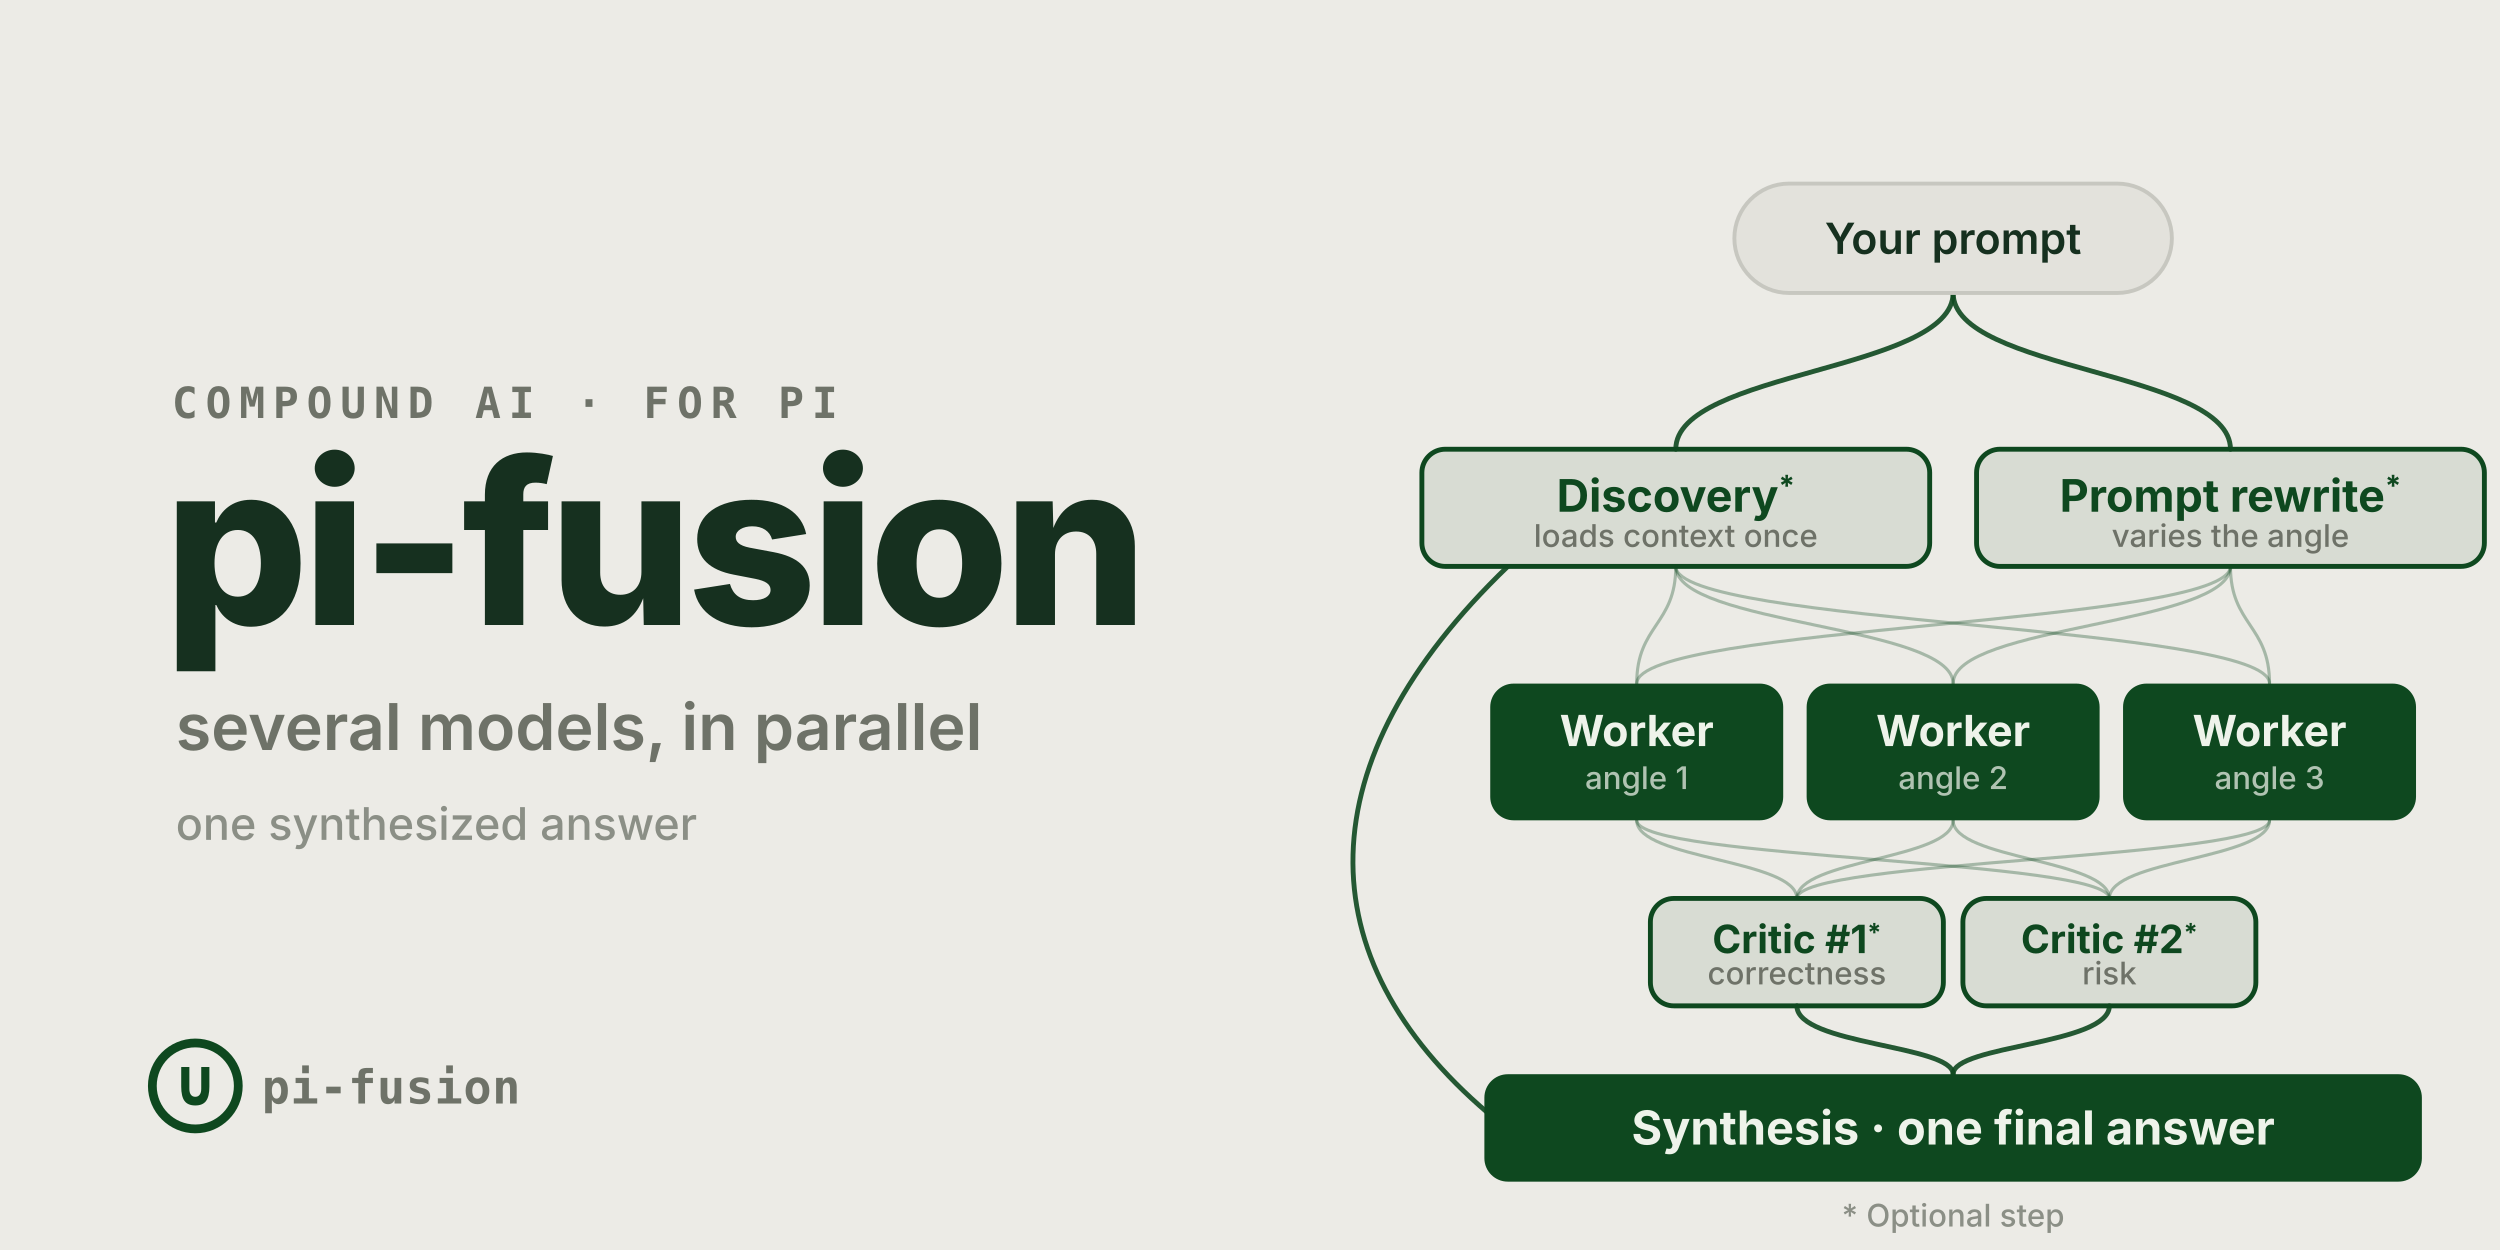
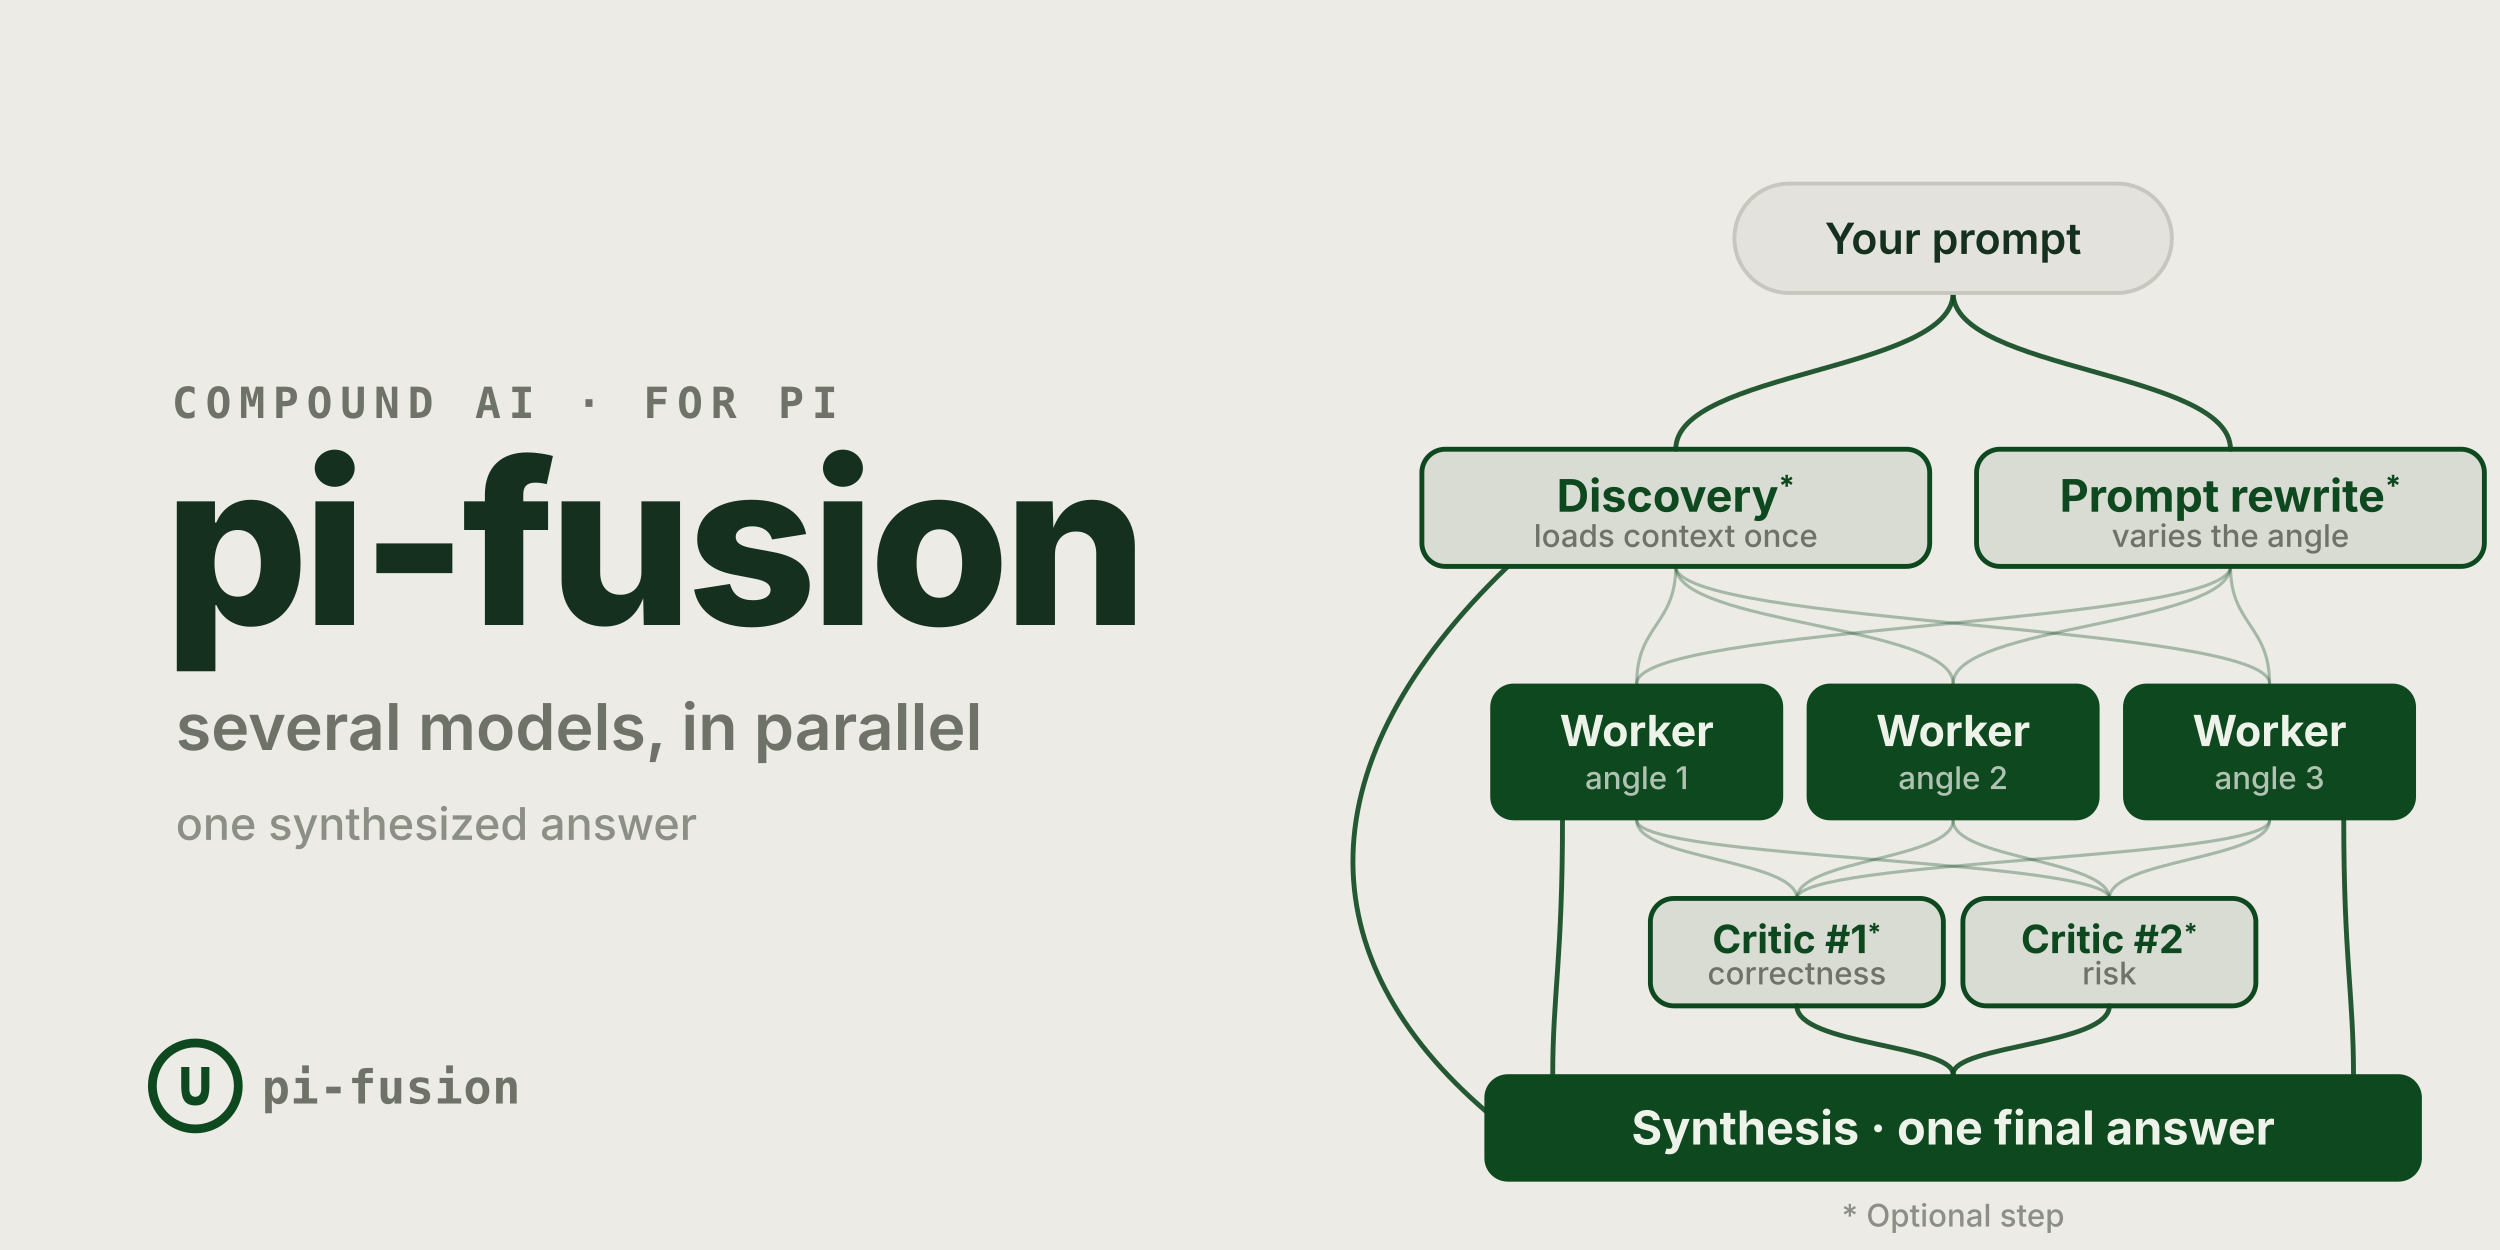
<svg xmlns="http://www.w3.org/2000/svg" width="1280" height="640" aria-labelledby="title desc" role="img" viewBox="0 0 1280 640">
  <style>text{font-family:'Inter',system-ui,-apple-system,'Segoe UI',sans-serif}.mono{font-family:ui-monospace,SFMono-Regular,Menlo,Monaco,Consolas,monospace}.kicker{font-size:22px;font-weight:600;fill:#6e7268;letter-spacing:4px}.title{font-size:116px;font-weight:800;fill:#16301f;letter-spacing:-3px}.sub{font-size:33px;font-weight:600;fill:#6e7268}.small{font-size:23px;font-weight:500;fill:#8b8f86}.blockTitle{fill:#eef3ea;font-weight:700}.blockSub{fill:rgba(238,243,234,.72);font-size:16px;font-weight:500}.outlineTitle{fill:#0e481f;font-weight:700}.outlineSub{fill:#6e7268;font-size:16px;font-weight:500}.pillText{fill:#16301f;font-size:22px;font-weight:600}.edge,.edgeFaint{fill:none;stroke:#0e481f;stroke-width:2.5;stroke-linecap:round;opacity:.9}.edgeFaint{stroke-width:1.6;opacity:.32}.wordmark{fill:#6e7268;font-size:24px;font-weight:600;letter-spacing:.3px}</style>
  <rect width="1280" height="640" fill="#ECEBE6" />
  <text x="88" y="214" class="kicker mono">COMPOUND AI · FOR PI</text>
  <text x="84" y="320" class="title">pi-fusion</text>
  <text x="90" y="384" class="sub">several models, in parallel</text>
  <text x="90" y="430" class="small">one synthesized answer</text>
  <path d="M1000 150 C1000 190, 858 190, 858 230" class="edge" />
  <path d="M1000 150 C1000 190, 1142 190, 1142 230" class="edge" />
  <path d="M858 290 C858 320, 838 320, 838 350" class="edgeFaint" />
  <path d="M858 290 C858 320, 1000 320, 1000 350" class="edgeFaint" />
  <path d="M858 290 C858 320, 1162 320, 1162 350" class="edgeFaint" />
  <path d="M1142 290 C1142 320, 838 320, 838 350" class="edgeFaint" />
  <path d="M1142 290 C1142 320, 1000 320, 1000 350" class="edgeFaint" />
  <path d="M1142 290 C1142 320, 1162 320, 1162 350" class="edgeFaint" />
  <path d="M838 420 C838 440, 920 440, 920 460" class="edgeFaint" />
  <path d="M1000 420 C1000 440, 920 440, 920 460" class="edgeFaint" />
  <path d="M1162 420 C1162 440, 920 440, 920 460" class="edgeFaint" />
  <path d="M838 420 C838 440, 1080 440, 1080 460" class="edgeFaint" />
  <path d="M1000 420 C1000 440, 1080 440, 1080 460" class="edgeFaint" />
  <path d="M1162 420 C1162 440, 1080 440, 1080 460" class="edgeFaint" />
  <path d="M920 515 C920 535, 1000 535, 1000 550" class="edge" />
  <path d="M1080 515 C1080 535, 1000 535, 1000 550" class="edge" />
+   <path d="M800 420 C800 490, 795 510, 795 550" class="edge" />
+   <path d="M1200 420 C1200 490, 1205 510, 1205 550" class="edge" />
  <path d="M772 290 C668 390, 668 490, 762 570" class="edge" />
  <rect width="224" height="56" x="888" y="94" fill="#E3E2DC" stroke="#C7C7C0" stroke-width="2" rx="28" />
  <text x="1000" y="130" class="pillText" text-anchor="middle">Your prompt</text>
  <rect width="260" height="60" x="728" y="230" fill="rgba(14,72,31,0.09)" stroke="#0E481F" stroke-width="2.5" rx="12" />
  <text x="858" y="262" class="outlineTitle" font-size="23" text-anchor="middle">Discovery<tspan dy="-8" font-size="15">*</tspan>
  </text>
  <text x="858" y="280" class="outlineSub" text-anchor="middle">loads context once</text>
  <rect width="260" height="60" x="1012" y="230" fill="rgba(14,72,31,0.09)" stroke="#0E481F" stroke-width="2.5" rx="12" />
  <text x="1142" y="262" class="outlineTitle" font-size="23" text-anchor="middle">Prompt rewrite<tspan dy="-8" font-size="15">*</tspan>
  </text>
  <text x="1142" y="280" class="outlineSub" text-anchor="middle">varies the angle</text>
  <rect width="150" height="70" x="763" y="350" fill="#0E481F" rx="12" />
  <text x="838" y="382" class="blockTitle" font-size="22" text-anchor="middle">Worker</text>
  <text x="838" y="404" class="blockSub" text-anchor="middle">angle 1</text>
  <rect width="150" height="70" x="925" y="350" fill="#0E481F" rx="12" />
  <text x="1000" y="382" class="blockTitle" font-size="22" text-anchor="middle">Worker</text>
  <text x="1000" y="404" class="blockSub" text-anchor="middle">angle 2</text>
  <rect width="150" height="70" x="1087" y="350" fill="#0E481F" rx="12" />
  <text x="1162" y="382" class="blockTitle" font-size="22" text-anchor="middle">Worker</text>
  <text x="1162" y="404" class="blockSub" text-anchor="middle">angle 3</text>
  <rect width="150" height="55" x="845" y="460" fill="rgba(14,72,31,0.09)" stroke="#0E481F" stroke-width="2.5" rx="12" />
  <text x="920" y="488" class="outlineTitle" font-size="20" text-anchor="middle">Critic #1<tspan dy="-6" font-size="13">*</tspan>
  </text>
  <text x="920" y="504" class="outlineSub" text-anchor="middle">correctness</text>
  <rect width="150" height="55" x="1005" y="460" fill="rgba(14,72,31,0.09)" stroke="#0E481F" stroke-width="2.5" rx="12" />
  <text x="1080" y="488" class="outlineTitle" font-size="20" text-anchor="middle">Critic #2<tspan dy="-6" font-size="13">*</tspan>
  </text>
  <text x="1080" y="504" class="outlineSub" text-anchor="middle">risk</text>
  <rect width="480" height="55" x="760" y="550" fill="#0E481F" rx="12" />
  <text x="1000" y="586" class="blockTitle" font-size="24" text-anchor="middle">Synthesis · one final answer</text>
  <text x="1000" y="628" fill="#8B8F86" font-size="16" font-weight="500" text-anchor="middle">* Optional step</text>
  <circle cx="100" cy="556" r="22" fill="none" stroke="#0E481F" stroke-width="4.5" />
  <text x="100" y="566" fill="#0E481F" class="mono" font-size="34" font-weight="700" text-anchor="middle">∪</text>
  <text x="134" y="565" class="wordmark mono">pi-fusion</text>
</svg>
